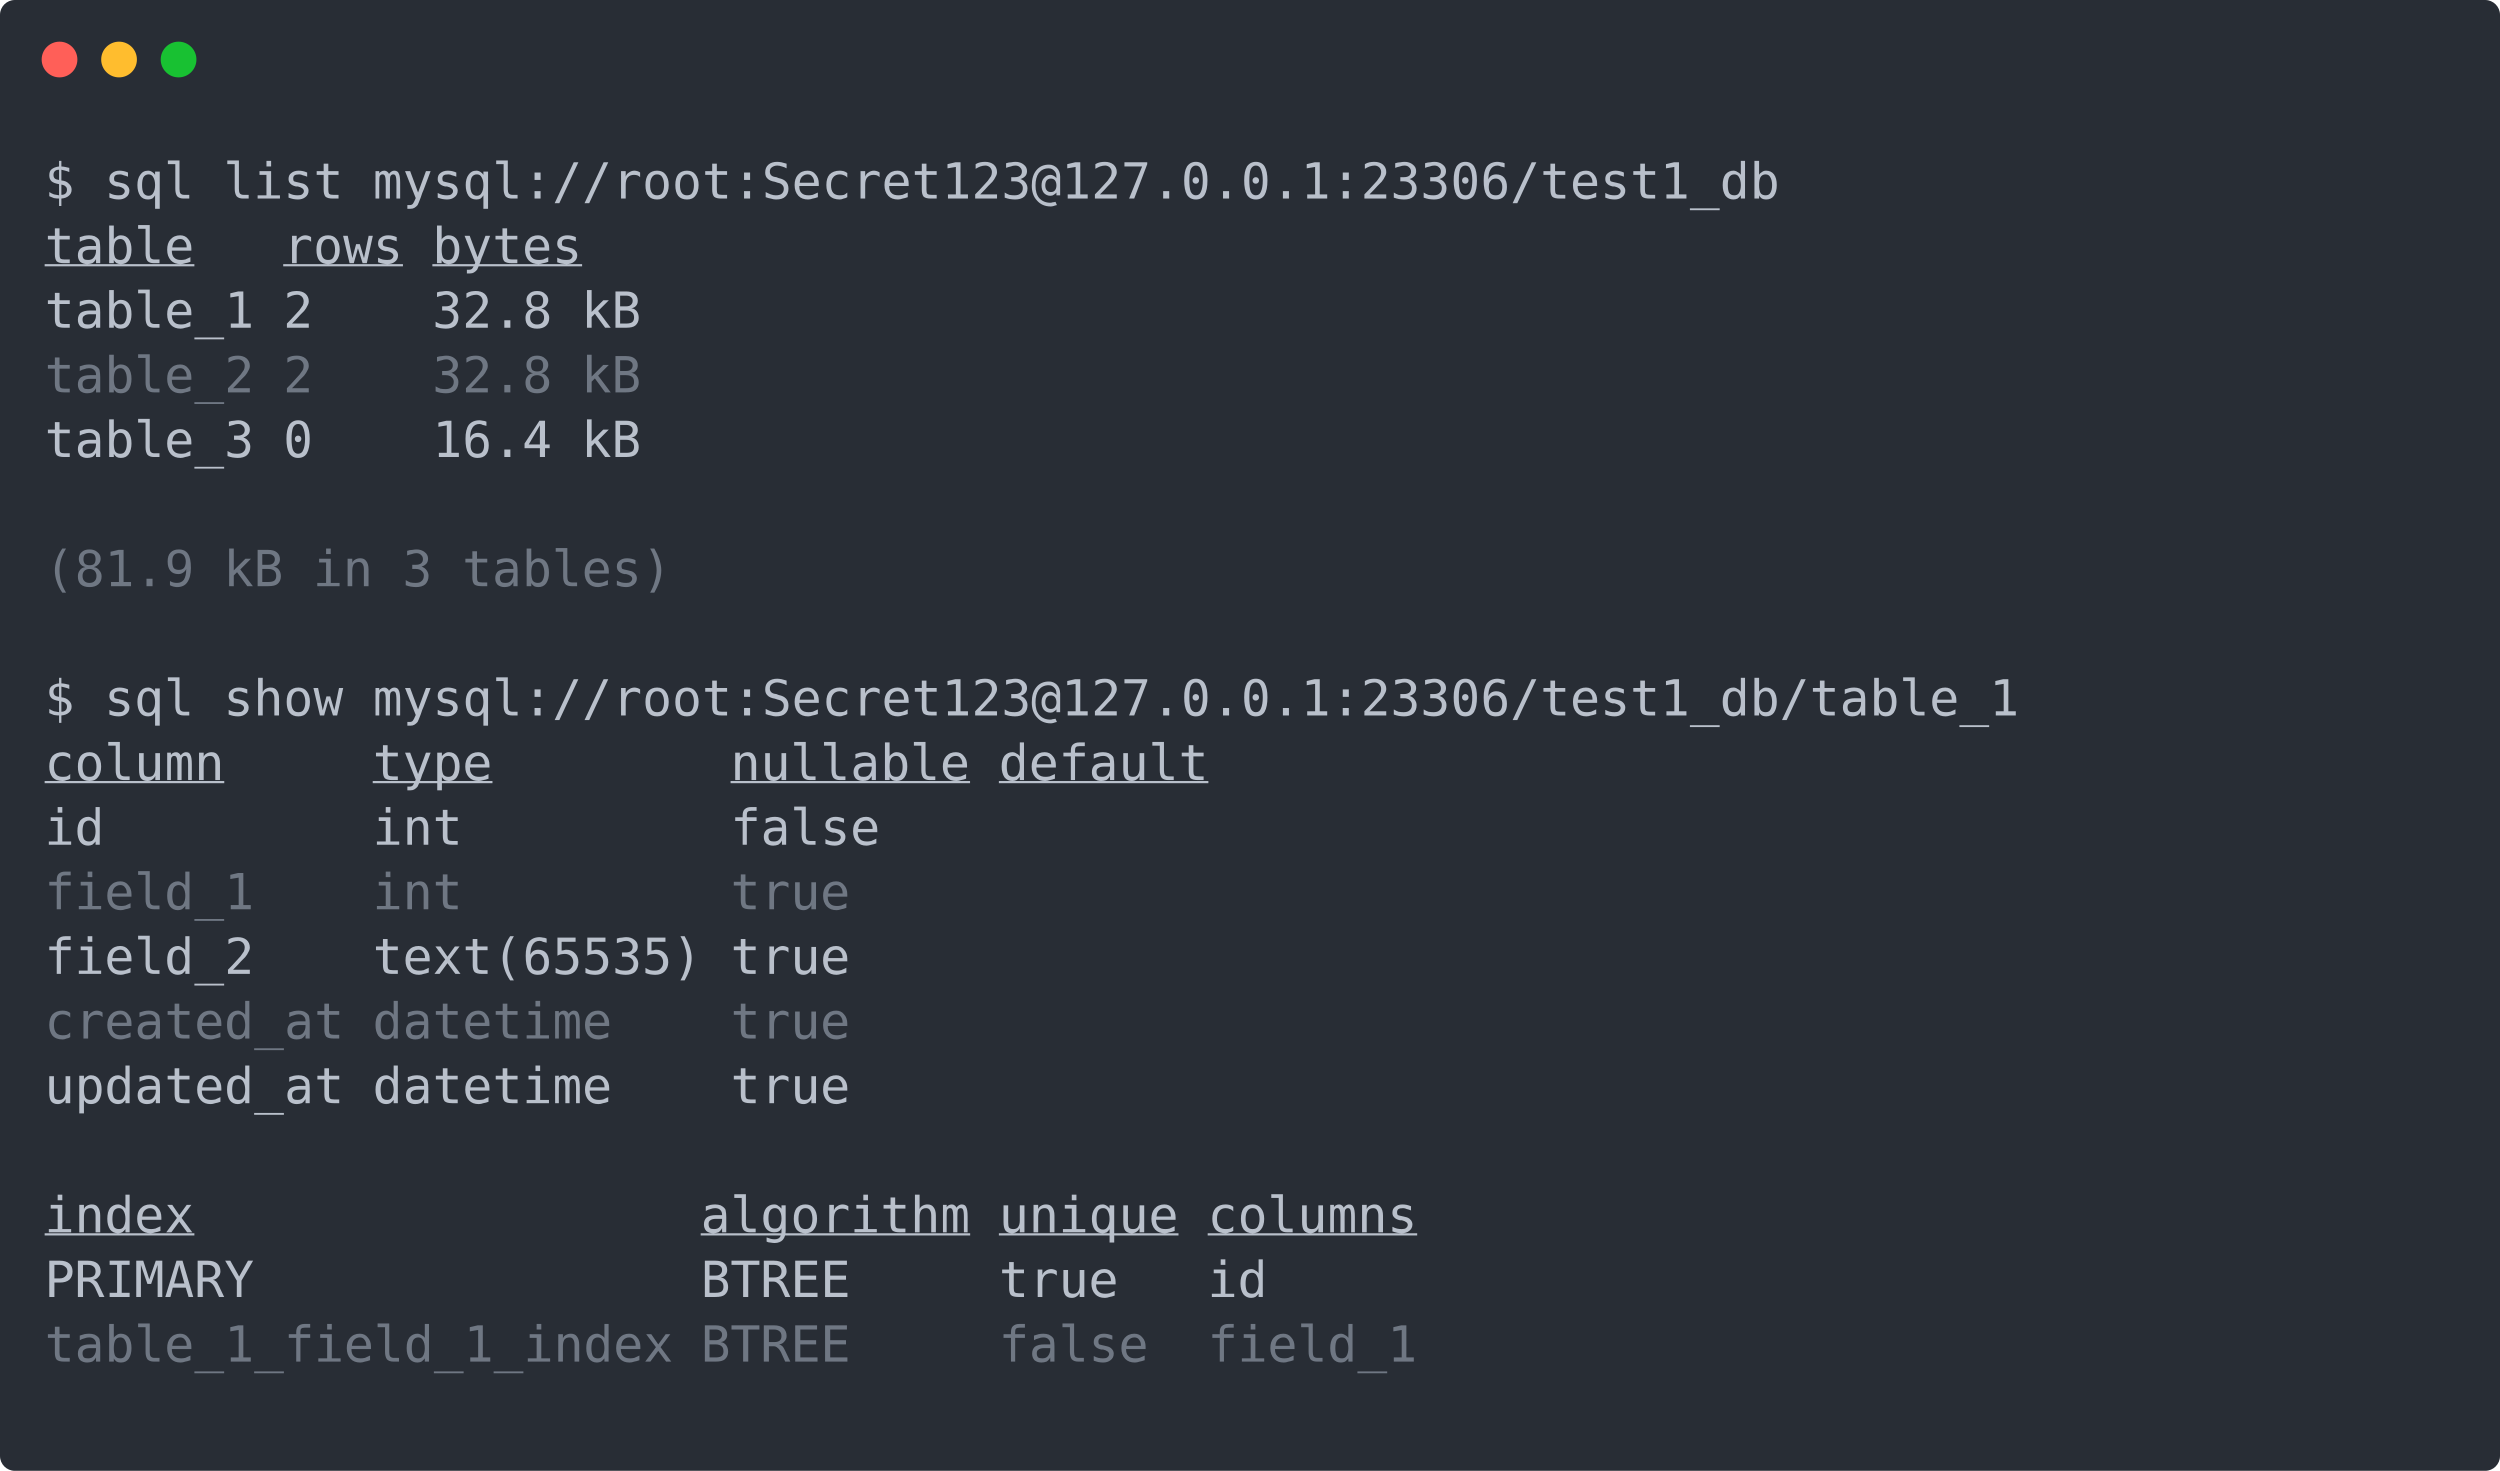
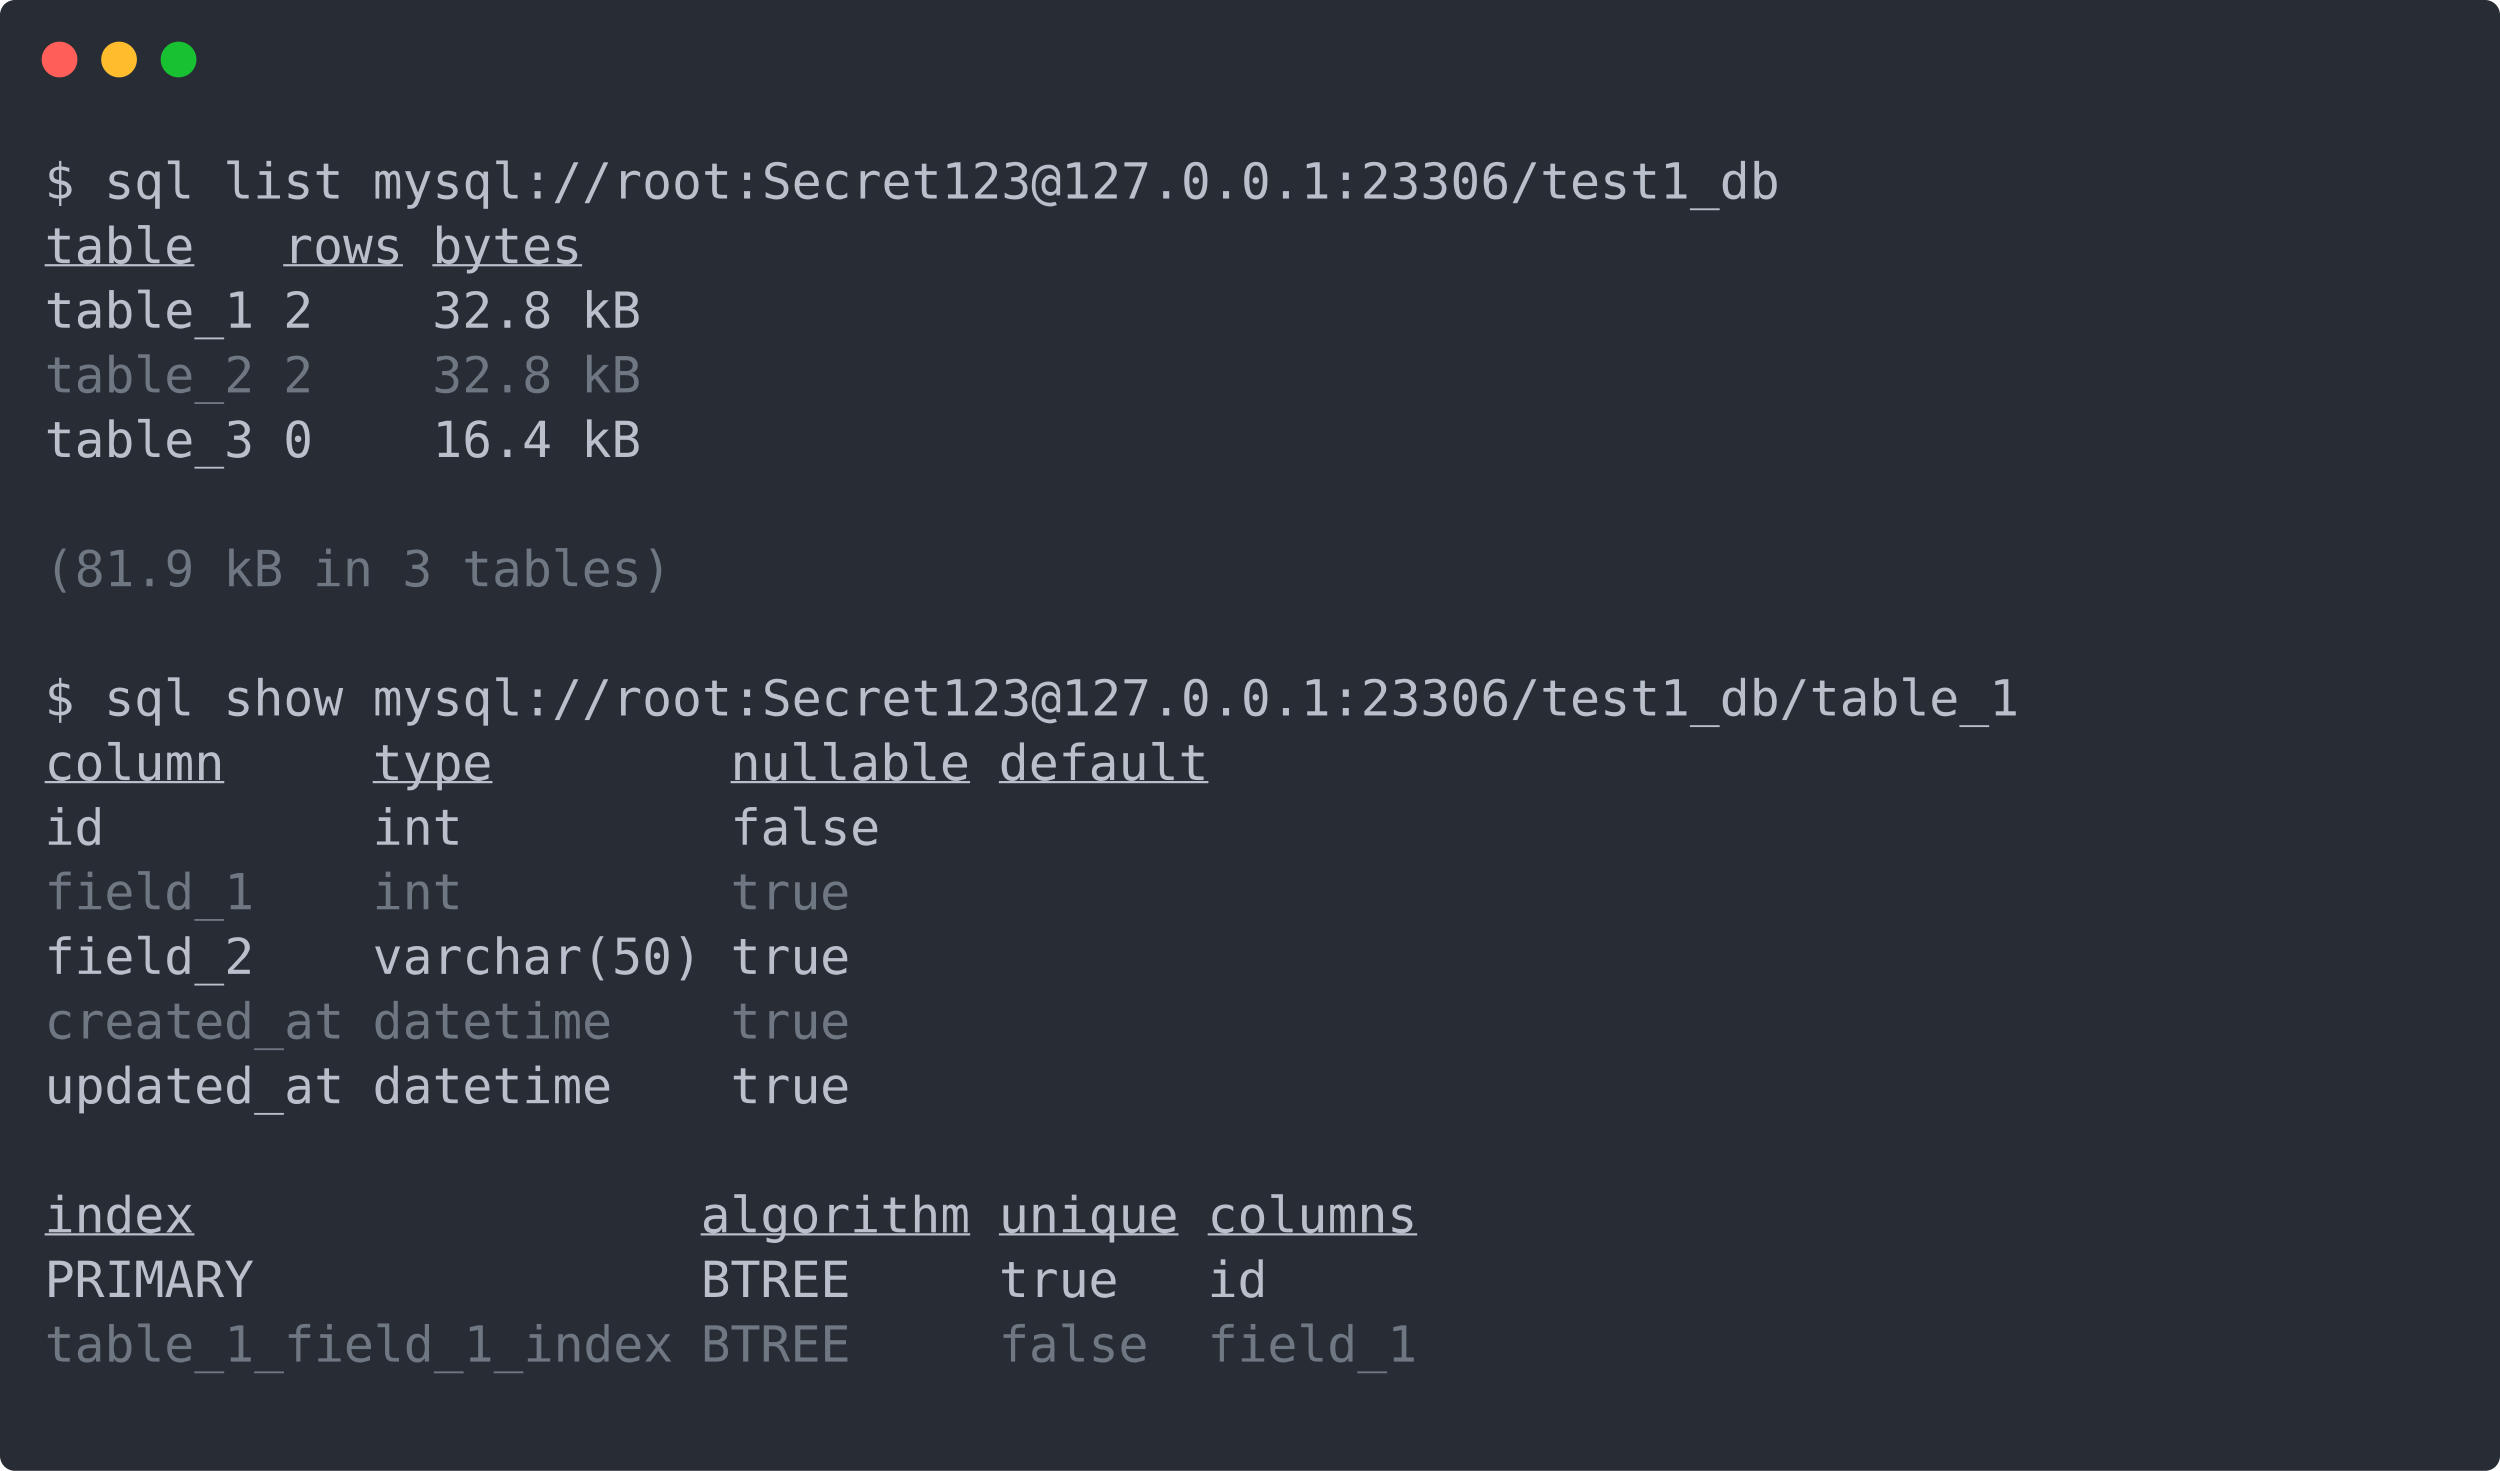
<svg xmlns="http://www.w3.org/2000/svg" xmlns:xlink="http://www.w3.org/1999/xlink" width="840" height="494.2">
  <rect width="840" height="494.2" rx="5" ry="5" class="a" />
  <svg y="0%" x="0%">
    <circle cx="20" cy="20" r="6" fill="#ff5f58" />
    <circle cx="40" cy="20" r="6" fill="#ffbd2e" />
    <circle cx="60" cy="20" r="6" fill="#18c132" />
  </svg>
  <svg height="434.2" viewBox="0 0 80 43.42" width="800" x="15" y="50">
    <style>.a{fill:#282d35}.g{fill:#b9c0cb}.g,.h,.i{white-space:pre}.h{fill:#b9c0cb;text-decoration:underline}.i{fill:#6f7783}</style>
    <g font-family="Monaco,Consolas,Menlo,'Bitstream Vera Sans Mono','Powerline Symbols',monospace" font-size="1.67">
      <defs>
        <symbol id="a">
          <path fill="transparent" d="M0 0h80v21H0z" />
        </symbol>
      </defs>
      <path class="a" d="M0 0h80v43.42H0z" />
      <svg width="80">
        <svg>
          <use xlink:href="#a" />
          <text y="1.67" class="g">$</text>
          <text x="2.004" y="1.67" class="g">sql</text>
          <text x="6.012" y="1.67" class="g">list</text>
          <text x="11.022" y="1.67" class="g">mysql://root:Secret123@127.0.0.1:23306/test1_db</text>
          <text y="3.841" class="h">table</text>
          <text x="8.016" y="3.841" class="h">rows</text>
          <text x="13.026" y="3.841" class="h">bytes</text>
          <text y="6.012" class="g">table_1</text>
          <text x="8.016" y="6.012" class="g">2</text>
          <text x="13.026" y="6.012" class="g">32.8</text>
          <text x="18.036" y="6.012" class="g">kB</text>
          <text y="8.183" class="i">table_2</text>
          <text x="8.016" y="8.183" class="i">2</text>
          <text x="13.026" y="8.183" class="i">32.8</text>
          <text x="18.036" y="8.183" class="i">kB</text>
          <text y="10.354" class="g">table_3</text>
          <text x="8.016" y="10.354" class="g">0</text>
          <text x="13.026" y="10.354" class="g">16.4</text>
          <text x="18.036" y="10.354" class="g">kB</text>
          <text y="14.696" class="i">(81.9</text>
          <text x="6.012" y="14.696" class="i">kB</text>
          <text x="9.018" y="14.696" class="i">in</text>
          <text x="12.024" y="14.696" class="i">3</text>
          <text x="14.028" y="14.696" class="i">tables)</text>
          <text y="19.038" class="g">$</text>
          <text x="2.004" y="19.038" class="g">sql</text>
          <text x="6.012" y="19.038" class="g">show</text>
          <text x="11.022" y="19.038" class="g">mysql://root:Secret123@127.0.0.1:23306/test1_db/table_1</text>
          <text y="21.209" class="h">column</text>
          <text x="11.022" y="21.209" class="h">type</text>
          <text x="23.046" y="21.209" class="h">nullable</text>
          <text x="32.064" y="21.209" class="h">default</text>
          <text y="23.38" class="g">id</text>
          <text x="11.022" y="23.38" class="g">int</text>
          <text x="23.046" y="23.38" class="g">false</text>
          <text y="25.551" class="i">field_1</text>
          <text x="11.022" y="25.551" class="i">int</text>
          <text x="23.046" y="25.551" class="i">true</text>
          <text y="27.722" class="g">field_2</text>
-           <text x="11.022" y="27.722" class="g">text(65535)</text>
+           <text x="11.022" y="27.722" class="g">varchar(50)</text>
          <text x="23.046" y="27.722" class="g">true</text>
          <text y="29.893" class="i">created_at</text>
          <text x="11.022" y="29.893" class="i">datetime</text>
          <text x="23.046" y="29.893" class="i">true</text>
          <text y="32.064" class="g">updated_at</text>
          <text x="11.022" y="32.064" class="g">datetime</text>
          <text x="23.046" y="32.064" class="g">true</text>
          <text y="36.406" class="h">index</text>
          <text x="22.044" y="36.406" class="h">algorithm</text>
          <text x="32.064" y="36.406" class="h">unique</text>
          <text x="39.078" y="36.406" class="h">columns</text>
          <text y="38.577" class="g">PRIMARY</text>
          <text x="22.044" y="38.577" class="g">BTREE</text>
          <text x="32.064" y="38.577" class="g">true</text>
          <text x="39.078" y="38.577" class="g">id</text>
          <text y="40.748" class="i">table_1_field_1_index</text>
          <text x="22.044" y="40.748" class="i">BTREE</text>
          <text x="32.064" y="40.748" class="i">false</text>
          <text x="39.078" y="40.748" class="i">field_1</text>
        </svg>
      </svg>
    </g>
  </svg>
</svg>
